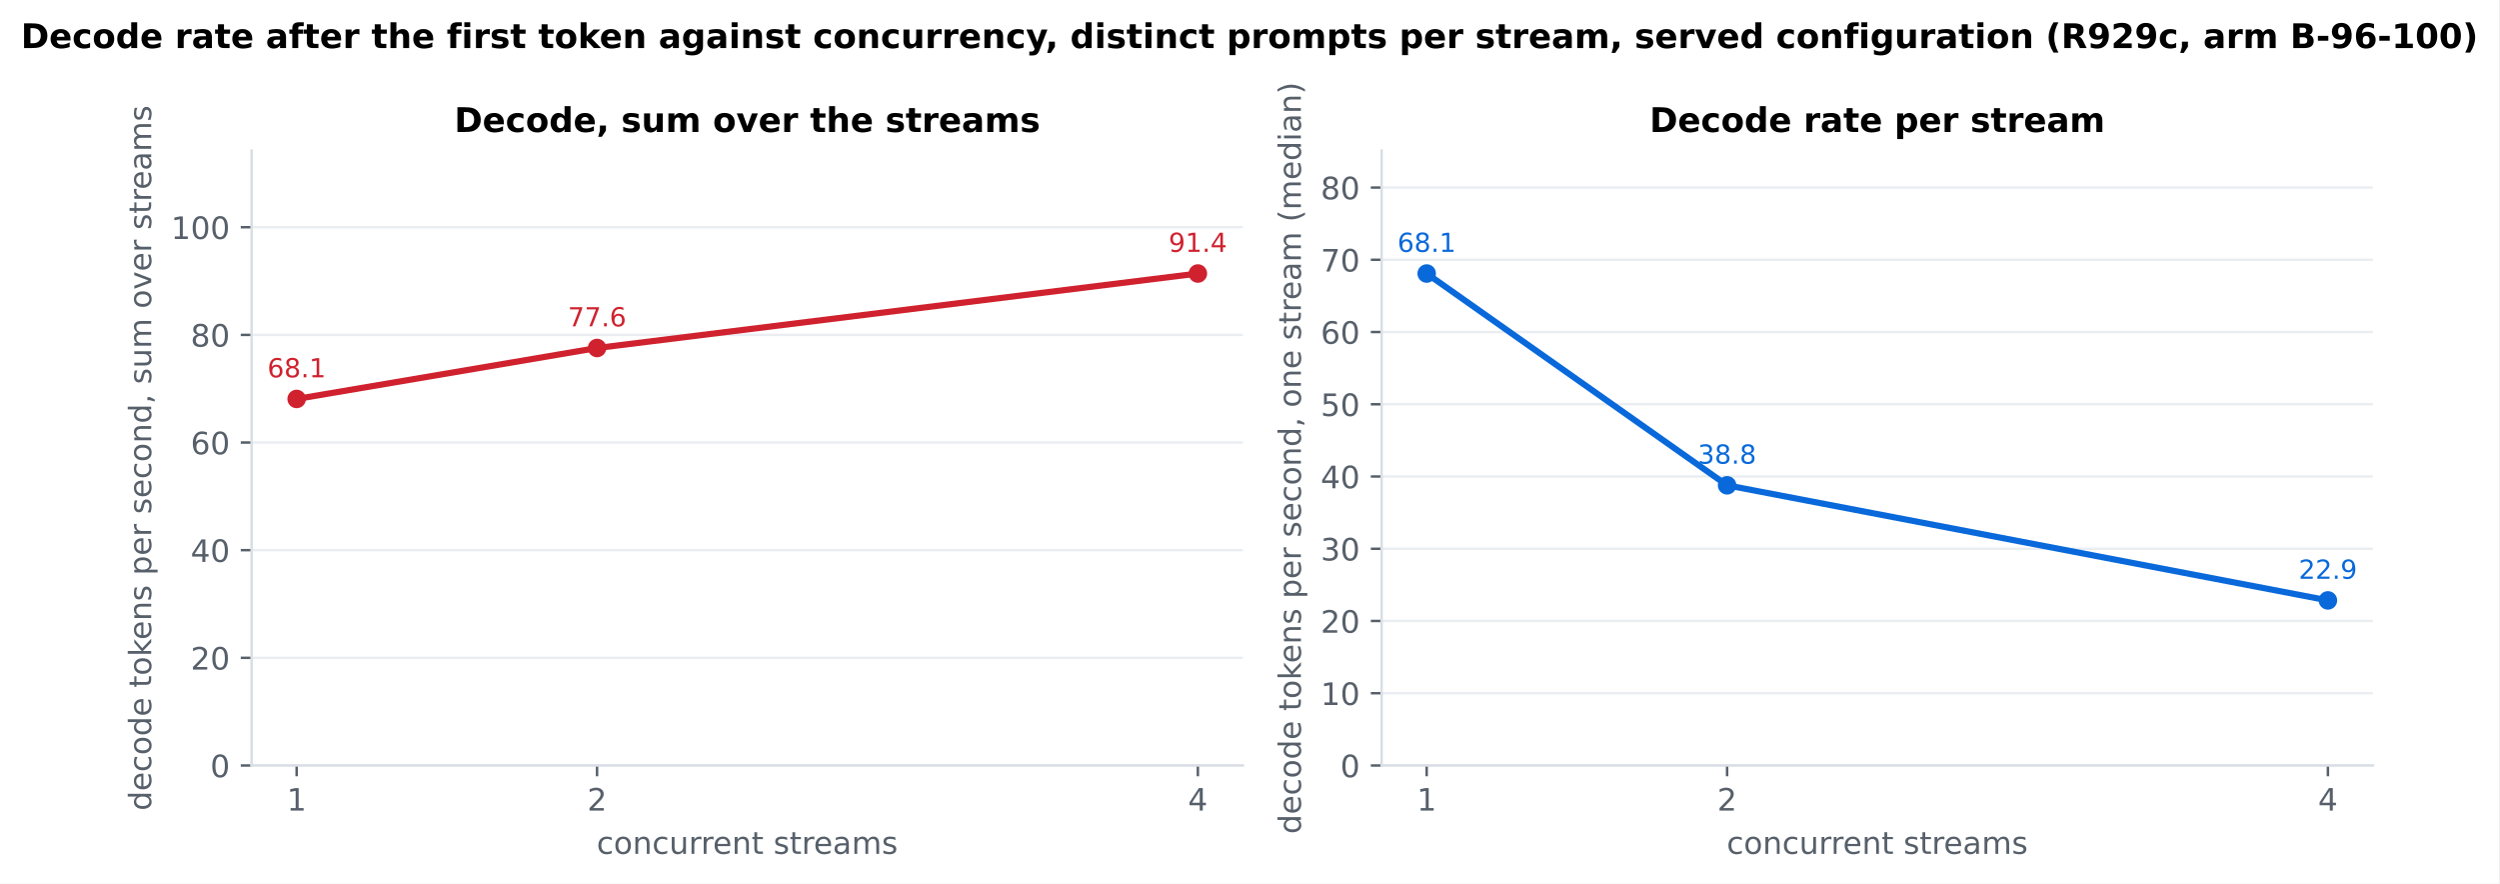
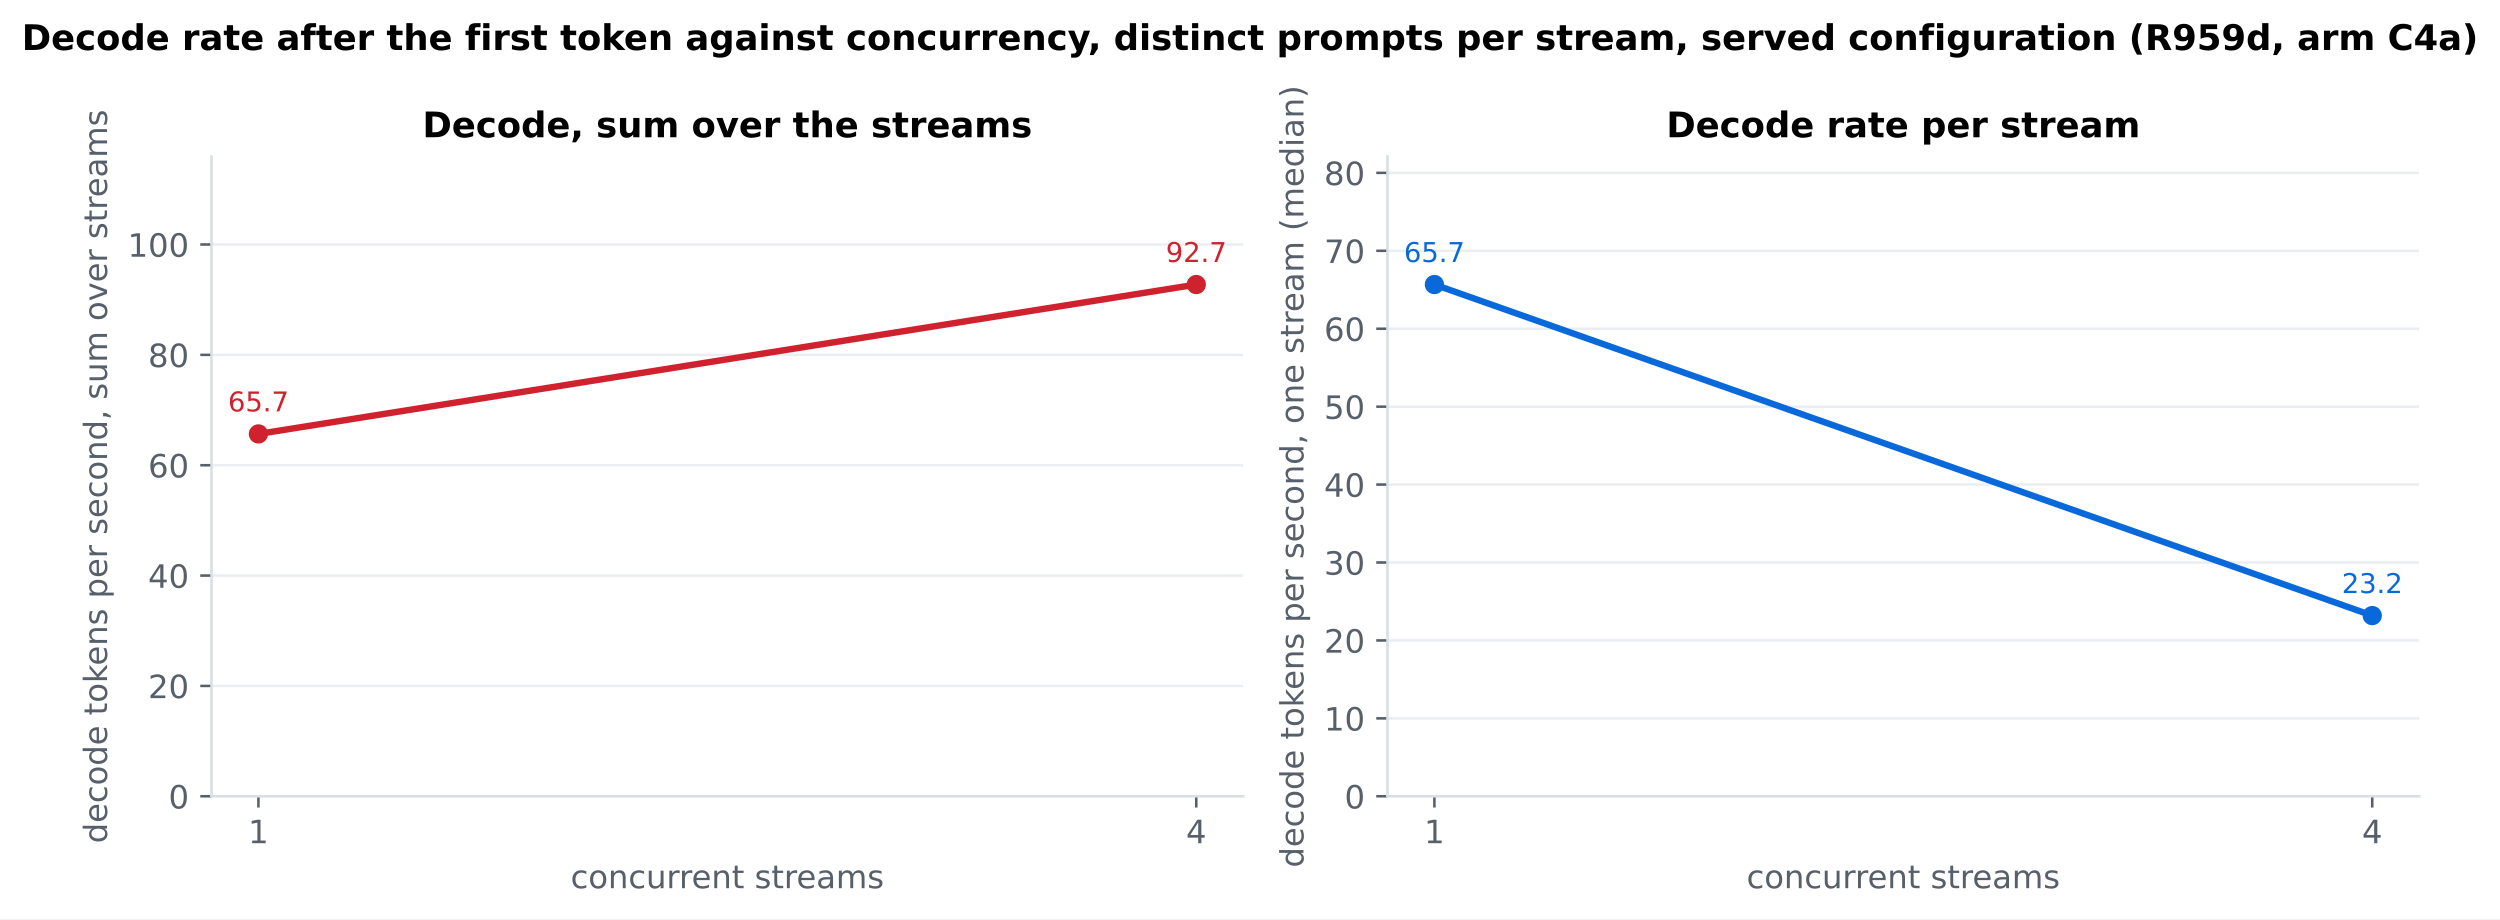
- <svg xmlns="http://www.w3.org/2000/svg" xmlns:xlink="http://www.w3.org/1999/xlink" width="808.777pt" height="285.84pt" viewBox="0 0 808.777 285.84" version="1.1">
+ <svg xmlns="http://www.w3.org/2000/svg" xmlns:xlink="http://www.w3.org/1999/xlink" width="777.497pt" height="285.84pt" viewBox="0 0 777.497 285.84" version="1.1">
  <defs>
    <style type="text/css">*{stroke-linejoin: round; stroke-linecap: butt}</style>
  </defs>
  <g id="figure_1">
    <g id="patch_1">
-       <path d="M 0 285.84  L 808.777 285.84  L 808.777 0  L 0 0  z " style="fill: #ffffff" />
+       <path d="M -0 285.84  L 777.497 285.84  L 777.497 0  L -0 0  z " style="fill: #ffffff" />
    </g>
    <g id="axes_1">
      <g id="patch_2">
-         <path d="M 81.425 247.64  L 402.261 247.64  L 402.261 48.701  L 81.425 48.701  z " style="fill: #ffffff" />
+         <path d="M 65.785 247.64  L 386.621 247.64  L 386.621 48.701  L 65.785 48.701  z " style="fill: #ffffff" />
      </g>
      <g id="matplotlib.axis_1">
        <g id="xtick_1">
          <g id="line2d_1">
            <defs>
-               <path id="m6ec3edfcda" d="M 0 0  L 0 3.5  " style="stroke: #57606a; stroke-width: 0.8" />
+               <path id="mcf0f1f6eaf" d="M 0 0  L 0 3.5  " style="stroke: #57606a; stroke-width: 0.8" />
            </defs>
            <g>
-               <use xlink:href="#m6ec3edfcda" x="96.008" y="247.64" style="fill: #57606a; stroke: #57606a; stroke-width: 0.8" />
+               <use xlink:href="#mcf0f1f6eaf" x="80.369" y="247.64" style="fill: #57606a; stroke: #57606a; stroke-width: 0.8" />
            </g>
          </g>
          <g id="text_1">
-             <text style="font-size: 10px; font-family: 'DejaVu Sans', 'Bitstream Vera Sans', 'Computer Modern Sans Serif', 'Lucida Grande', 'Verdana', 'Geneva', 'Lucid', 'Arial', 'Helvetica', 'Avant Garde', sans-serif; text-anchor: middle; fill: #57606a" x="96.008" y="262.238" transform="rotate(-0 96.00835 262.2377)">1</text>
+             <text style="font-size: 10px; font-family: 'DejaVu Sans', 'Bitstream Vera Sans', 'Computer Modern Sans Serif', 'Lucida Grande', 'Verdana', 'Geneva', 'Lucid', 'Arial', 'Helvetica', 'Avant Garde', sans-serif; text-anchor: middle; fill: #57606a" x="80.369" y="262.238" transform="rotate(-0 80.36858 262.2377)">1</text>
          </g>
        </g>
        <g id="xtick_2">
          <g id="line2d_2">
            <g>
-               <use xlink:href="#m6ec3edfcda" x="193.231" y="247.64" style="fill: #57606a; stroke: #57606a; stroke-width: 0.8" />
+               <use xlink:href="#mcf0f1f6eaf" x="372.038" y="247.64" style="fill: #57606a; stroke: #57606a; stroke-width: 0.8" />
            </g>
          </g>
          <g id="text_2">
-             <text style="font-size: 10px; font-family: 'DejaVu Sans', 'Bitstream Vera Sans', 'Computer Modern Sans Serif', 'Lucida Grande', 'Verdana', 'Geneva', 'Lucid', 'Arial', 'Helvetica', 'Avant Garde', sans-serif; text-anchor: middle; fill: #57606a" x="193.231" y="262.238" transform="rotate(-0 193.2315 262.2377)">2</text>
-           </g>
-         </g>
-         <g id="xtick_3">
-           <g id="line2d_3">
-             <g>
-               <use xlink:href="#m6ec3edfcda" x="387.678" y="247.64" style="fill: #57606a; stroke: #57606a; stroke-width: 0.8" />
-             </g>
-           </g>
-           <g id="text_3">
-             <text style="font-size: 10px; font-family: 'DejaVu Sans', 'Bitstream Vera Sans', 'Computer Modern Sans Serif', 'Lucida Grande', 'Verdana', 'Geneva', 'Lucid', 'Arial', 'Helvetica', 'Avant Garde', sans-serif; text-anchor: middle; fill: #57606a" x="387.678" y="262.238" transform="rotate(-0 387.6778 262.2377)">4</text>
-           </g>
-         </g>
-         <g id="text_4">
-           <text style="font-size: 10px; font-family: 'DejaVu Sans', 'Bitstream Vera Sans', 'Computer Modern Sans Serif', 'Lucida Grande', 'Verdana', 'Geneva', 'Lucid', 'Arial', 'Helvetica', 'Avant Garde', sans-serif; text-anchor: middle; fill: #57606a" x="241.843" y="276.238" transform="rotate(-0 241.8431 276.2377)">concurrent streams</text>
+             <text style="font-size: 10px; font-family: 'DejaVu Sans', 'Bitstream Vera Sans', 'Computer Modern Sans Serif', 'Lucida Grande', 'Verdana', 'Geneva', 'Lucid', 'Arial', 'Helvetica', 'Avant Garde', sans-serif; text-anchor: middle; fill: #57606a" x="372.038" y="262.238" transform="rotate(-0 372.038 262.2377)">4</text>
+           </g>
+         </g>
+         <g id="text_3">
+           <text style="font-size: 10px; font-family: 'DejaVu Sans', 'Bitstream Vera Sans', 'Computer Modern Sans Serif', 'Lucida Grande', 'Verdana', 'Geneva', 'Lucid', 'Arial', 'Helvetica', 'Avant Garde', sans-serif; text-anchor: middle; fill: #57606a" x="226.203" y="276.238" transform="rotate(-0 226.2033 276.2377)">concurrent streams</text>
        </g>
      </g>
      <g id="matplotlib.axis_2">
        <g id="ytick_1">
+           <g id="line2d_3">
+             <path d="M 65.785 247.64  L 386.621 247.64  " clip-path="url(#p8429acf541)" style="fill: none; stroke: #eaeef2; stroke-width: 0.8; stroke-linecap: square" />
+           </g>
          <g id="line2d_4">
-             <path d="M 81.425 247.64  L 402.261 247.64  " clip-path="url(#p974adec2d1)" style="fill: none; stroke: #eaeef2; stroke-width: 0.8; stroke-linecap: square" />
-           </g>
+             <defs>
+               <path id="m25e830b3f7" d="M 0 0  L -3.5 0  " style="stroke: #57606a; stroke-width: 0.8" />
+             </defs>
+             <g>
+               <use xlink:href="#m25e830b3f7" x="65.785" y="247.64" style="fill: #57606a; stroke: #57606a; stroke-width: 0.8" />
+             </g>
+           </g>
+           <g id="text_4">
+             <text style="font-size: 10px; font-family: 'DejaVu Sans', 'Bitstream Vera Sans', 'Computer Modern Sans Serif', 'Lucida Grande', 'Verdana', 'Geneva', 'Lucid', 'Arial', 'Helvetica', 'Avant Garde', sans-serif; text-anchor: end; fill: #57606a" x="58.785" y="251.439" transform="rotate(-0 58.78511 251.4388)">0</text>
+           </g>
+         </g>
+         <g id="ytick_2">
          <g id="line2d_5">
-             <defs>
-               <path id="mc8c6212818" d="M 0 0  L -3.5 0  " style="stroke: #57606a; stroke-width: 0.8" />
-             </defs>
-             <g>
-               <use xlink:href="#mc8c6212818" x="81.425" y="247.64" style="fill: #57606a; stroke: #57606a; stroke-width: 0.8" />
+             <path d="M 65.785 213.321  L 386.621 213.321  " clip-path="url(#p8429acf541)" style="fill: none; stroke: #eaeef2; stroke-width: 0.8; stroke-linecap: square" />
+           </g>
+           <g id="line2d_6">
+             <g>
+               <use xlink:href="#m25e830b3f7" x="65.785" y="213.321" style="fill: #57606a; stroke: #57606a; stroke-width: 0.8" />
            </g>
          </g>
          <g id="text_5">
-             <text style="font-size: 10px; font-family: 'DejaVu Sans', 'Bitstream Vera Sans', 'Computer Modern Sans Serif', 'Lucida Grande', 'Verdana', 'Geneva', 'Lucid', 'Arial', 'Helvetica', 'Avant Garde', sans-serif; text-anchor: end; fill: #57606a" x="74.425" y="251.439" transform="rotate(-0 74.42488 251.4388)">0</text>
-           </g>
-         </g>
-         <g id="ytick_2">
-           <g id="line2d_6">
-             <path d="M 81.425 212.815  L 402.261 212.815  " clip-path="url(#p974adec2d1)" style="fill: none; stroke: #eaeef2; stroke-width: 0.8; stroke-linecap: square" />
-           </g>
+             <text style="font-size: 10px; font-family: 'DejaVu Sans', 'Bitstream Vera Sans', 'Computer Modern Sans Serif', 'Lucida Grande', 'Verdana', 'Geneva', 'Lucid', 'Arial', 'Helvetica', 'Avant Garde', sans-serif; text-anchor: end; fill: #57606a" x="58.785" y="217.12" transform="rotate(-0 58.78511 217.1197)">20</text>
+           </g>
+         </g>
+         <g id="ytick_3">
          <g id="line2d_7">
-             <g>
-               <use xlink:href="#mc8c6212818" x="81.425" y="212.815" style="fill: #57606a; stroke: #57606a; stroke-width: 0.8" />
+             <path d="M 65.785 179.002  L 386.621 179.002  " clip-path="url(#p8429acf541)" style="fill: none; stroke: #eaeef2; stroke-width: 0.8; stroke-linecap: square" />
+           </g>
+           <g id="line2d_8">
+             <g>
+               <use xlink:href="#m25e830b3f7" x="65.785" y="179.002" style="fill: #57606a; stroke: #57606a; stroke-width: 0.8" />
            </g>
          </g>
          <g id="text_6">
-             <text style="font-size: 10px; font-family: 'DejaVu Sans', 'Bitstream Vera Sans', 'Computer Modern Sans Serif', 'Lucida Grande', 'Verdana', 'Geneva', 'Lucid', 'Arial', 'Helvetica', 'Avant Garde', sans-serif; text-anchor: end; fill: #57606a" x="74.425" y="216.614" transform="rotate(-0 74.42488 216.6139)">20</text>
-           </g>
-         </g>
-         <g id="ytick_3">
-           <g id="line2d_8">
-             <path d="M 81.425 177.99  L 402.261 177.99  " clip-path="url(#p974adec2d1)" style="fill: none; stroke: #eaeef2; stroke-width: 0.8; stroke-linecap: square" />
-           </g>
+             <text style="font-size: 10px; font-family: 'DejaVu Sans', 'Bitstream Vera Sans', 'Computer Modern Sans Serif', 'Lucida Grande', 'Verdana', 'Geneva', 'Lucid', 'Arial', 'Helvetica', 'Avant Garde', sans-serif; text-anchor: end; fill: #57606a" x="58.785" y="182.801" transform="rotate(-0 58.78511 182.8006)">40</text>
+           </g>
+         </g>
+         <g id="ytick_4">
          <g id="line2d_9">
-             <g>
-               <use xlink:href="#mc8c6212818" x="81.425" y="177.99" style="fill: #57606a; stroke: #57606a; stroke-width: 0.8" />
+             <path d="M 65.785 144.683  L 386.621 144.683  " clip-path="url(#p8429acf541)" style="fill: none; stroke: #eaeef2; stroke-width: 0.8; stroke-linecap: square" />
+           </g>
+           <g id="line2d_10">
+             <g>
+               <use xlink:href="#m25e830b3f7" x="65.785" y="144.683" style="fill: #57606a; stroke: #57606a; stroke-width: 0.8" />
            </g>
          </g>
          <g id="text_7">
-             <text style="font-size: 10px; font-family: 'DejaVu Sans', 'Bitstream Vera Sans', 'Computer Modern Sans Serif', 'Lucida Grande', 'Verdana', 'Geneva', 'Lucid', 'Arial', 'Helvetica', 'Avant Garde', sans-serif; text-anchor: end; fill: #57606a" x="74.425" y="181.789" transform="rotate(-0 74.42488 181.789)">40</text>
-           </g>
-         </g>
-         <g id="ytick_4">
-           <g id="line2d_10">
-             <path d="M 81.425 143.165  L 402.261 143.165  " clip-path="url(#p974adec2d1)" style="fill: none; stroke: #eaeef2; stroke-width: 0.8; stroke-linecap: square" />
-           </g>
+             <text style="font-size: 10px; font-family: 'DejaVu Sans', 'Bitstream Vera Sans', 'Computer Modern Sans Serif', 'Lucida Grande', 'Verdana', 'Geneva', 'Lucid', 'Arial', 'Helvetica', 'Avant Garde', sans-serif; text-anchor: end; fill: #57606a" x="58.785" y="148.481" transform="rotate(-0 58.78511 148.4815)">60</text>
+           </g>
+         </g>
+         <g id="ytick_5">
          <g id="line2d_11">
-             <g>
-               <use xlink:href="#mc8c6212818" x="81.425" y="143.165" style="fill: #57606a; stroke: #57606a; stroke-width: 0.8" />
+             <path d="M 65.785 110.364  L 386.621 110.364  " clip-path="url(#p8429acf541)" style="fill: none; stroke: #eaeef2; stroke-width: 0.8; stroke-linecap: square" />
+           </g>
+           <g id="line2d_12">
+             <g>
+               <use xlink:href="#m25e830b3f7" x="65.785" y="110.364" style="fill: #57606a; stroke: #57606a; stroke-width: 0.8" />
            </g>
          </g>
          <g id="text_8">
-             <text style="font-size: 10px; font-family: 'DejaVu Sans', 'Bitstream Vera Sans', 'Computer Modern Sans Serif', 'Lucida Grande', 'Verdana', 'Geneva', 'Lucid', 'Arial', 'Helvetica', 'Avant Garde', sans-serif; text-anchor: end; fill: #57606a" x="74.425" y="146.964" transform="rotate(-0 74.42488 146.964)">60</text>
-           </g>
-         </g>
-         <g id="ytick_5">
-           <g id="line2d_12">
-             <path d="M 81.425 108.34  L 402.261 108.34  " clip-path="url(#p974adec2d1)" style="fill: none; stroke: #eaeef2; stroke-width: 0.8; stroke-linecap: square" />
-           </g>
+             <text style="font-size: 10px; font-family: 'DejaVu Sans', 'Bitstream Vera Sans', 'Computer Modern Sans Serif', 'Lucida Grande', 'Verdana', 'Geneva', 'Lucid', 'Arial', 'Helvetica', 'Avant Garde', sans-serif; text-anchor: end; fill: #57606a" x="58.785" y="114.162" transform="rotate(-0 58.78511 114.1623)">80</text>
+           </g>
+         </g>
+         <g id="ytick_6">
          <g id="line2d_13">
-             <g>
-               <use xlink:href="#mc8c6212818" x="81.425" y="108.34" style="fill: #57606a; stroke: #57606a; stroke-width: 0.8" />
+             <path d="M 65.785 76.044  L 386.621 76.044  " clip-path="url(#p8429acf541)" style="fill: none; stroke: #eaeef2; stroke-width: 0.8; stroke-linecap: square" />
+           </g>
+           <g id="line2d_14">
+             <g>
+               <use xlink:href="#m25e830b3f7" x="65.785" y="76.044" style="fill: #57606a; stroke: #57606a; stroke-width: 0.8" />
            </g>
          </g>
          <g id="text_9">
-             <text style="font-size: 10px; font-family: 'DejaVu Sans', 'Bitstream Vera Sans', 'Computer Modern Sans Serif', 'Lucida Grande', 'Verdana', 'Geneva', 'Lucid', 'Arial', 'Helvetica', 'Avant Garde', sans-serif; text-anchor: end; fill: #57606a" x="74.425" y="112.139" transform="rotate(-0 74.42488 112.1391)">80</text>
-           </g>
-         </g>
-         <g id="ytick_6">
-           <g id="line2d_14">
-             <path d="M 81.425 73.515  L 402.261 73.515  " clip-path="url(#p974adec2d1)" style="fill: none; stroke: #eaeef2; stroke-width: 0.8; stroke-linecap: square" />
-           </g>
-           <g id="line2d_15">
-             <g>
-               <use xlink:href="#mc8c6212818" x="81.425" y="73.515" style="fill: #57606a; stroke: #57606a; stroke-width: 0.8" />
-             </g>
-           </g>
-           <g id="text_10">
-             <text style="font-size: 10px; font-family: 'DejaVu Sans', 'Bitstream Vera Sans', 'Computer Modern Sans Serif', 'Lucida Grande', 'Verdana', 'Geneva', 'Lucid', 'Arial', 'Helvetica', 'Avant Garde', sans-serif; text-anchor: end; fill: #57606a" x="74.425" y="77.314" transform="rotate(-0 74.42488 77.31414)">100</text>
-           </g>
-         </g>
-         <g id="text_11">
-           <text style="font-size: 10px; font-family: 'DejaVu Sans', 'Bitstream Vera Sans', 'Computer Modern Sans Serif', 'Lucida Grande', 'Verdana', 'Geneva', 'Lucid', 'Arial', 'Helvetica', 'Avant Garde', sans-serif; text-anchor: middle; fill: #57606a" x="48.935" y="148.17" transform="rotate(-90 48.93504 148.1704)">decode tokens per second, sum over streams</text>
-         </g>
-       </g>
-       <g id="line2d_16">
-         <path d="M 96.008 129.064  L 193.231 112.582  L 387.678 88.489  " clip-path="url(#p974adec2d1)" style="fill: none; stroke: #cf222e; stroke-width: 2; stroke-linecap: square" />
+             <text style="font-size: 10px; font-family: 'DejaVu Sans', 'Bitstream Vera Sans', 'Computer Modern Sans Serif', 'Lucida Grande', 'Verdana', 'Geneva', 'Lucid', 'Arial', 'Helvetica', 'Avant Garde', sans-serif; text-anchor: end; fill: #57606a" x="58.785" y="79.843" transform="rotate(-0 58.78511 79.8432)">100</text>
+           </g>
+         </g>
+         <g id="text_10">
+           <text style="font-size: 10px; font-family: 'DejaVu Sans', 'Bitstream Vera Sans', 'Computer Modern Sans Serif', 'Lucida Grande', 'Verdana', 'Geneva', 'Lucid', 'Arial', 'Helvetica', 'Avant Garde', sans-serif; text-anchor: middle; fill: #57606a" x="33.295" y="148.17" transform="rotate(-90 33.29527 148.1704)">decode tokens per second, sum over streams</text>
+         </g>
+       </g>
+       <g id="line2d_15">
+         <path d="M 80.369 134.95  L 372.038 88.489  " clip-path="url(#p8429acf541)" style="fill: none; stroke: #cf222e; stroke-width: 2; stroke-linecap: square" />
        <defs>
-           <path id="m066cd4cd52" d="M 0 2.5  C 0.663 2.5 1.299 2.237 1.768 1.768  C 2.237 1.299 2.5 0.663 2.5 0  C 2.5 -0.663 2.237 -1.299 1.768 -1.768  C 1.299 -2.237 0.663 -2.5 0 -2.5  C -0.663 -2.5 -1.299 -2.237 -1.768 -1.768  C -2.237 -1.299 -2.5 -0.663 -2.5 0  C -2.5 0.663 -2.237 1.299 -1.768 1.768  C -1.299 2.237 -0.663 2.5 0 2.5  z " style="stroke: #cf222e" />
+           <path id="mbe139e0e96" d="M 0 2.5  C 0.663 2.5 1.299 2.237 1.768 1.768  C 2.237 1.299 2.5 0.663 2.5 0  C 2.5 -0.663 2.237 -1.299 1.768 -1.768  C 1.299 -2.237 0.663 -2.5 0 -2.5  C -0.663 -2.5 -1.299 -2.237 -1.768 -1.768  C -2.237 -1.299 -2.5 -0.663 -2.5 0  C -2.5 0.663 -2.237 1.299 -1.768 1.768  C -1.299 2.237 -0.663 2.5 0 2.5  z " style="stroke: #cf222e" />
        </defs>
-         <g clip-path="url(#p974adec2d1)">
-           <use xlink:href="#m066cd4cd52" x="96.008" y="129.064" style="fill: #cf222e; stroke: #cf222e" />
-           <use xlink:href="#m066cd4cd52" x="193.231" y="112.582" style="fill: #cf222e; stroke: #cf222e" />
-           <use xlink:href="#m066cd4cd52" x="387.678" y="88.489" style="fill: #cf222e; stroke: #cf222e" />
+         <g clip-path="url(#p8429acf541)">
+           <use xlink:href="#mbe139e0e96" x="80.369" y="134.95" style="fill: #cf222e; stroke: #cf222e" />
+           <use xlink:href="#mbe139e0e96" x="372.038" y="88.489" style="fill: #cf222e; stroke: #cf222e" />
        </g>
      </g>
      <g id="patch_3">
-         <path d="M 81.425 247.64  L 81.425 48.701  " style="fill: none; stroke: #d8dee4; stroke-width: 0.8; stroke-linejoin: miter; stroke-linecap: square" />
+         <path d="M 65.785 247.64  L 65.785 48.701  " style="fill: none; stroke: #d8dee4; stroke-width: 0.8; stroke-linejoin: miter; stroke-linecap: square" />
      </g>
      <g id="patch_4">
-         <path d="M 81.425 247.64  L 402.261 247.64  " style="fill: none; stroke: #d8dee4; stroke-width: 0.8; stroke-linejoin: miter; stroke-linecap: square" />
+         <path d="M 65.785 247.64  L 386.621 247.64  " style="fill: none; stroke: #d8dee4; stroke-width: 0.8; stroke-linejoin: miter; stroke-linecap: square" />
+       </g>
+       <g id="text_11">
+         <text style="font-size: 8.5px; font-family: 'DejaVu Sans', 'Bitstream Vera Sans', 'Computer Modern Sans Serif', 'Lucida Grande', 'Verdana', 'Geneva', 'Lucid', 'Arial', 'Helvetica', 'Avant Garde', sans-serif; text-anchor: middle; fill: #cf222e" x="80.369" y="127.95" transform="rotate(-0 80.36858 127.9503)">65.7</text>
      </g>
      <g id="text_12">
-         <text style="font-size: 8.5px; font-family: 'DejaVu Sans', 'Bitstream Vera Sans', 'Computer Modern Sans Serif', 'Lucida Grande', 'Verdana', 'Geneva', 'Lucid', 'Arial', 'Helvetica', 'Avant Garde', sans-serif; text-anchor: middle; fill: #cf222e" x="96.008" y="122.064" transform="rotate(-0 96.00835 122.0641)">68.1</text>
+         <text style="font-size: 8.5px; font-family: 'DejaVu Sans', 'Bitstream Vera Sans', 'Computer Modern Sans Serif', 'Lucida Grande', 'Verdana', 'Geneva', 'Lucid', 'Arial', 'Helvetica', 'Avant Garde', sans-serif; text-anchor: middle; fill: #cf222e" x="372.038" y="81.489" transform="rotate(-0 372.038 81.48861)">92.7</text>
      </g>
      <g id="text_13">
-         <text style="font-size: 8.5px; font-family: 'DejaVu Sans', 'Bitstream Vera Sans', 'Computer Modern Sans Serif', 'Lucida Grande', 'Verdana', 'Geneva', 'Lucid', 'Arial', 'Helvetica', 'Avant Garde', sans-serif; text-anchor: middle; fill: #cf222e" x="193.231" y="105.582" transform="rotate(-0 193.2315 105.5823)">77.6</text>
-       </g>
-       <g id="text_14">
-         <text style="font-size: 8.5px; font-family: 'DejaVu Sans', 'Bitstream Vera Sans', 'Computer Modern Sans Serif', 'Lucida Grande', 'Verdana', 'Geneva', 'Lucid', 'Arial', 'Helvetica', 'Avant Garde', sans-serif; text-anchor: middle; fill: #cf222e" x="387.678" y="81.489" transform="rotate(-0 387.6778 81.48861)">91.4</text>
-       </g>
-       <g id="text_15">
-         <text style="font-weight: 700; font-size: 11px; font-family: 'DejaVu Sans', 'Bitstream Vera Sans', 'Computer Modern Sans Serif', 'Lucida Grande', 'Verdana', 'Geneva', 'Lucid', 'Arial', 'Helvetica', 'Avant Garde', sans-serif; text-anchor: middle" x="241.843" y="42.701" transform="rotate(-0 241.8431 42.70076)">Decode, sum over the streams</text>
+         <text style="font-weight: 700; font-size: 11px; font-family: 'DejaVu Sans', 'Bitstream Vera Sans', 'Computer Modern Sans Serif', 'Lucida Grande', 'Verdana', 'Geneva', 'Lucid', 'Arial', 'Helvetica', 'Avant Garde', sans-serif; text-anchor: middle" x="226.203" y="42.701" transform="rotate(-0 226.2033 42.70076)">Decode, sum over the streams</text>
      </g>
    </g>
    <g id="axes_2">
      <g id="patch_5">
-         <path d="M 447.152 247.64  L 767.989 247.64  L 767.989 48.701  L 447.152 48.701  z " style="fill: #ffffff" />
+         <path d="M 431.512 247.64  L 752.349 247.64  L 752.349 48.701  L 431.512 48.701  z " style="fill: #ffffff" />
      </g>
      <g id="matplotlib.axis_3">
+         <g id="xtick_3">
+           <g id="line2d_16">
+             <g>
+               <use xlink:href="#mcf0f1f6eaf" x="446.096" y="247.64" style="fill: #57606a; stroke: #57606a; stroke-width: 0.8" />
+             </g>
+           </g>
+           <g id="text_14">
+             <text style="font-size: 10px; font-family: 'DejaVu Sans', 'Bitstream Vera Sans', 'Computer Modern Sans Serif', 'Lucida Grande', 'Verdana', 'Geneva', 'Lucid', 'Arial', 'Helvetica', 'Avant Garde', sans-serif; text-anchor: middle; fill: #57606a" x="446.096" y="262.238" transform="rotate(-0 446.0959 262.2377)">1</text>
+           </g>
+         </g>
        <g id="xtick_4">
          <g id="line2d_17">
            <g>
-               <use xlink:href="#m6ec3edfcda" x="461.736" y="247.64" style="fill: #57606a; stroke: #57606a; stroke-width: 0.8" />
-             </g>
-           </g>
-           <g id="text_16">
-             <text style="font-size: 10px; font-family: 'DejaVu Sans', 'Bitstream Vera Sans', 'Computer Modern Sans Serif', 'Lucida Grande', 'Verdana', 'Geneva', 'Lucid', 'Arial', 'Helvetica', 'Avant Garde', sans-serif; text-anchor: middle; fill: #57606a" x="461.736" y="262.238" transform="rotate(-0 461.7356 262.2377)">1</text>
-           </g>
-         </g>
-         <g id="xtick_5">
-           <g id="line2d_18">
-             <g>
-               <use xlink:href="#m6ec3edfcda" x="558.959" y="247.64" style="fill: #57606a; stroke: #57606a; stroke-width: 0.8" />
-             </g>
-           </g>
-           <g id="text_17">
-             <text style="font-size: 10px; font-family: 'DejaVu Sans', 'Bitstream Vera Sans', 'Computer Modern Sans Serif', 'Lucida Grande', 'Verdana', 'Geneva', 'Lucid', 'Arial', 'Helvetica', 'Avant Garde', sans-serif; text-anchor: middle; fill: #57606a" x="558.959" y="262.238" transform="rotate(-0 558.9588 262.2377)">2</text>
-           </g>
-         </g>
-         <g id="xtick_6">
-           <g id="line2d_19">
-             <g>
-               <use xlink:href="#m6ec3edfcda" x="753.405" y="247.64" style="fill: #57606a; stroke: #57606a; stroke-width: 0.8" />
-             </g>
-           </g>
-           <g id="text_18">
-             <text style="font-size: 10px; font-family: 'DejaVu Sans', 'Bitstream Vera Sans', 'Computer Modern Sans Serif', 'Lucida Grande', 'Verdana', 'Geneva', 'Lucid', 'Arial', 'Helvetica', 'Avant Garde', sans-serif; text-anchor: middle; fill: #57606a" x="753.405" y="262.238" transform="rotate(-0 753.405 262.2377)">4</text>
-           </g>
-         </g>
-         <g id="text_19">
-           <text style="font-size: 10px; font-family: 'DejaVu Sans', 'Bitstream Vera Sans', 'Computer Modern Sans Serif', 'Lucida Grande', 'Verdana', 'Geneva', 'Lucid', 'Arial', 'Helvetica', 'Avant Garde', sans-serif; text-anchor: middle; fill: #57606a" x="607.57" y="276.238" transform="rotate(-0 607.5703 276.2377)">concurrent streams</text>
+               <use xlink:href="#mcf0f1f6eaf" x="737.765" y="247.64" style="fill: #57606a; stroke: #57606a; stroke-width: 0.8" />
+             </g>
+           </g>
+           <g id="text_15">
+             <text style="font-size: 10px; font-family: 'DejaVu Sans', 'Bitstream Vera Sans', 'Computer Modern Sans Serif', 'Lucida Grande', 'Verdana', 'Geneva', 'Lucid', 'Arial', 'Helvetica', 'Avant Garde', sans-serif; text-anchor: middle; fill: #57606a" x="737.765" y="262.238" transform="rotate(-0 737.7653 262.2377)">4</text>
+           </g>
+         </g>
+         <g id="text_16">
+           <text style="font-size: 10px; font-family: 'DejaVu Sans', 'Bitstream Vera Sans', 'Computer Modern Sans Serif', 'Lucida Grande', 'Verdana', 'Geneva', 'Lucid', 'Arial', 'Helvetica', 'Avant Garde', sans-serif; text-anchor: middle; fill: #57606a" x="591.931" y="276.238" transform="rotate(-0 591.9306 276.2377)">concurrent streams</text>
        </g>
      </g>
      <g id="matplotlib.axis_4">
        <g id="ytick_7">
+           <g id="line2d_18">
+             <path d="M 431.512 247.64  L 752.349 247.64  " clip-path="url(#p6f14fba136)" style="fill: none; stroke: #eaeef2; stroke-width: 0.8; stroke-linecap: square" />
+           </g>
+           <g id="line2d_19">
+             <g>
+               <use xlink:href="#m25e830b3f7" x="431.512" y="247.64" style="fill: #57606a; stroke: #57606a; stroke-width: 0.8" />
+             </g>
+           </g>
+           <g id="text_17">
+             <text style="font-size: 10px; font-family: 'DejaVu Sans', 'Bitstream Vera Sans', 'Computer Modern Sans Serif', 'Lucida Grande', 'Verdana', 'Geneva', 'Lucid', 'Arial', 'Helvetica', 'Avant Garde', sans-serif; text-anchor: end; fill: #57606a" x="424.512" y="251.439" transform="rotate(-0 424.5124 251.4388)">0</text>
+           </g>
+         </g>
+         <g id="ytick_8">
          <g id="line2d_20">
-             <path d="M 447.152 247.64  L 767.989 247.64  " clip-path="url(#pf72d140735)" style="fill: none; stroke: #eaeef2; stroke-width: 0.8; stroke-linecap: square" />
+             <path d="M 431.512 223.406  L 752.349 223.406  " clip-path="url(#p6f14fba136)" style="fill: none; stroke: #eaeef2; stroke-width: 0.8; stroke-linecap: square" />
          </g>
          <g id="line2d_21">
            <g>
-               <use xlink:href="#mc8c6212818" x="447.152" y="247.64" style="fill: #57606a; stroke: #57606a; stroke-width: 0.8" />
+               <use xlink:href="#m25e830b3f7" x="431.512" y="223.406" style="fill: #57606a; stroke: #57606a; stroke-width: 0.8" />
+             </g>
+           </g>
+           <g id="text_18">
+             <text style="font-size: 10px; font-family: 'DejaVu Sans', 'Bitstream Vera Sans', 'Computer Modern Sans Serif', 'Lucida Grande', 'Verdana', 'Geneva', 'Lucid', 'Arial', 'Helvetica', 'Avant Garde', sans-serif; text-anchor: end; fill: #57606a" x="424.512" y="227.204" transform="rotate(-0 424.5124 227.2044)">10</text>
+           </g>
+         </g>
+         <g id="ytick_9">
+           <g id="line2d_22">
+             <path d="M 431.512 199.171  L 752.349 199.171  " clip-path="url(#p6f14fba136)" style="fill: none; stroke: #eaeef2; stroke-width: 0.8; stroke-linecap: square" />
+           </g>
+           <g id="line2d_23">
+             <g>
+               <use xlink:href="#m25e830b3f7" x="431.512" y="199.171" style="fill: #57606a; stroke: #57606a; stroke-width: 0.8" />
+             </g>
+           </g>
+           <g id="text_19">
+             <text style="font-size: 10px; font-family: 'DejaVu Sans', 'Bitstream Vera Sans', 'Computer Modern Sans Serif', 'Lucida Grande', 'Verdana', 'Geneva', 'Lucid', 'Arial', 'Helvetica', 'Avant Garde', sans-serif; text-anchor: end; fill: #57606a" x="424.512" y="202.97" transform="rotate(-0 424.5124 202.97)">20</text>
+           </g>
+         </g>
+         <g id="ytick_10">
+           <g id="line2d_24">
+             <path d="M 431.512 174.937  L 752.349 174.937  " clip-path="url(#p6f14fba136)" style="fill: none; stroke: #eaeef2; stroke-width: 0.8; stroke-linecap: square" />
+           </g>
+           <g id="line2d_25">
+             <g>
+               <use xlink:href="#m25e830b3f7" x="431.512" y="174.937" style="fill: #57606a; stroke: #57606a; stroke-width: 0.8" />
            </g>
          </g>
          <g id="text_20">
-             <text style="font-size: 10px; font-family: 'DejaVu Sans', 'Bitstream Vera Sans', 'Computer Modern Sans Serif', 'Lucida Grande', 'Verdana', 'Geneva', 'Lucid', 'Arial', 'Helvetica', 'Avant Garde', sans-serif; text-anchor: end; fill: #57606a" x="440.152" y="251.439" transform="rotate(-0 440.1522 251.4388)">0</text>
-           </g>
-         </g>
-         <g id="ytick_8">
-           <g id="line2d_22">
-             <path d="M 447.152 224.269  L 767.989 224.269  " clip-path="url(#pf72d140735)" style="fill: none; stroke: #eaeef2; stroke-width: 0.8; stroke-linecap: square" />
-           </g>
-           <g id="line2d_23">
-             <g>
-               <use xlink:href="#mc8c6212818" x="447.152" y="224.269" style="fill: #57606a; stroke: #57606a; stroke-width: 0.8" />
+             <text style="font-size: 10px; font-family: 'DejaVu Sans', 'Bitstream Vera Sans', 'Computer Modern Sans Serif', 'Lucida Grande', 'Verdana', 'Geneva', 'Lucid', 'Arial', 'Helvetica', 'Avant Garde', sans-serif; text-anchor: end; fill: #57606a" x="424.512" y="178.736" transform="rotate(-0 424.5124 178.7356)">30</text>
+           </g>
+         </g>
+         <g id="ytick_11">
+           <g id="line2d_26">
+             <path d="M 431.512 150.702  L 752.349 150.702  " clip-path="url(#p6f14fba136)" style="fill: none; stroke: #eaeef2; stroke-width: 0.8; stroke-linecap: square" />
+           </g>
+           <g id="line2d_27">
+             <g>
+               <use xlink:href="#m25e830b3f7" x="431.512" y="150.702" style="fill: #57606a; stroke: #57606a; stroke-width: 0.8" />
            </g>
          </g>
          <g id="text_21">
-             <text style="font-size: 10px; font-family: 'DejaVu Sans', 'Bitstream Vera Sans', 'Computer Modern Sans Serif', 'Lucida Grande', 'Verdana', 'Geneva', 'Lucid', 'Arial', 'Helvetica', 'Avant Garde', sans-serif; text-anchor: end; fill: #57606a" x="440.152" y="228.068" transform="rotate(-0 440.1522 228.068)">10</text>
-           </g>
-         </g>
-         <g id="ytick_9">
-           <g id="line2d_24">
-             <path d="M 447.152 200.898  L 767.989 200.898  " clip-path="url(#pf72d140735)" style="fill: none; stroke: #eaeef2; stroke-width: 0.8; stroke-linecap: square" />
-           </g>
-           <g id="line2d_25">
-             <g>
-               <use xlink:href="#mc8c6212818" x="447.152" y="200.898" style="fill: #57606a; stroke: #57606a; stroke-width: 0.8" />
+             <text style="font-size: 10px; font-family: 'DejaVu Sans', 'Bitstream Vera Sans', 'Computer Modern Sans Serif', 'Lucida Grande', 'Verdana', 'Geneva', 'Lucid', 'Arial', 'Helvetica', 'Avant Garde', sans-serif; text-anchor: end; fill: #57606a" x="424.512" y="154.501" transform="rotate(-0 424.5124 154.5012)">40</text>
+           </g>
+         </g>
+         <g id="ytick_12">
+           <g id="line2d_28">
+             <path d="M 431.512 126.468  L 752.349 126.468  " clip-path="url(#p6f14fba136)" style="fill: none; stroke: #eaeef2; stroke-width: 0.8; stroke-linecap: square" />
+           </g>
+           <g id="line2d_29">
+             <g>
+               <use xlink:href="#m25e830b3f7" x="431.512" y="126.468" style="fill: #57606a; stroke: #57606a; stroke-width: 0.8" />
            </g>
          </g>
          <g id="text_22">
-             <text style="font-size: 10px; font-family: 'DejaVu Sans', 'Bitstream Vera Sans', 'Computer Modern Sans Serif', 'Lucida Grande', 'Verdana', 'Geneva', 'Lucid', 'Arial', 'Helvetica', 'Avant Garde', sans-serif; text-anchor: end; fill: #57606a" x="440.152" y="204.697" transform="rotate(-0 440.1522 204.6971)">20</text>
-           </g>
-         </g>
-         <g id="ytick_10">
-           <g id="line2d_26">
-             <path d="M 447.152 177.527  L 767.989 177.527  " clip-path="url(#pf72d140735)" style="fill: none; stroke: #eaeef2; stroke-width: 0.8; stroke-linecap: square" />
-           </g>
-           <g id="line2d_27">
-             <g>
-               <use xlink:href="#mc8c6212818" x="447.152" y="177.527" style="fill: #57606a; stroke: #57606a; stroke-width: 0.8" />
+             <text style="font-size: 10px; font-family: 'DejaVu Sans', 'Bitstream Vera Sans', 'Computer Modern Sans Serif', 'Lucida Grande', 'Verdana', 'Geneva', 'Lucid', 'Arial', 'Helvetica', 'Avant Garde', sans-serif; text-anchor: end; fill: #57606a" x="424.512" y="130.267" transform="rotate(-0 424.5124 130.2668)">50</text>
+           </g>
+         </g>
+         <g id="ytick_13">
+           <g id="line2d_30">
+             <path d="M 431.512 102.234  L 752.349 102.234  " clip-path="url(#p6f14fba136)" style="fill: none; stroke: #eaeef2; stroke-width: 0.8; stroke-linecap: square" />
+           </g>
+           <g id="line2d_31">
+             <g>
+               <use xlink:href="#m25e830b3f7" x="431.512" y="102.234" style="fill: #57606a; stroke: #57606a; stroke-width: 0.8" />
            </g>
          </g>
          <g id="text_23">
-             <text style="font-size: 10px; font-family: 'DejaVu Sans', 'Bitstream Vera Sans', 'Computer Modern Sans Serif', 'Lucida Grande', 'Verdana', 'Geneva', 'Lucid', 'Arial', 'Helvetica', 'Avant Garde', sans-serif; text-anchor: end; fill: #57606a" x="440.152" y="181.326" transform="rotate(-0 440.1522 181.3263)">30</text>
-           </g>
-         </g>
-         <g id="ytick_11">
-           <g id="line2d_28">
-             <path d="M 447.152 154.157  L 767.989 154.157  " clip-path="url(#pf72d140735)" style="fill: none; stroke: #eaeef2; stroke-width: 0.8; stroke-linecap: square" />
-           </g>
-           <g id="line2d_29">
-             <g>
-               <use xlink:href="#mc8c6212818" x="447.152" y="154.157" style="fill: #57606a; stroke: #57606a; stroke-width: 0.8" />
+             <text style="font-size: 10px; font-family: 'DejaVu Sans', 'Bitstream Vera Sans', 'Computer Modern Sans Serif', 'Lucida Grande', 'Verdana', 'Geneva', 'Lucid', 'Arial', 'Helvetica', 'Avant Garde', sans-serif; text-anchor: end; fill: #57606a" x="424.512" y="106.032" transform="rotate(-0 424.5124 106.0324)">60</text>
+           </g>
+         </g>
+         <g id="ytick_14">
+           <g id="line2d_32">
+             <path d="M 431.512 77.999  L 752.349 77.999  " clip-path="url(#p6f14fba136)" style="fill: none; stroke: #eaeef2; stroke-width: 0.8; stroke-linecap: square" />
+           </g>
+           <g id="line2d_33">
+             <g>
+               <use xlink:href="#m25e830b3f7" x="431.512" y="77.999" style="fill: #57606a; stroke: #57606a; stroke-width: 0.8" />
            </g>
          </g>
          <g id="text_24">
-             <text style="font-size: 10px; font-family: 'DejaVu Sans', 'Bitstream Vera Sans', 'Computer Modern Sans Serif', 'Lucida Grande', 'Verdana', 'Geneva', 'Lucid', 'Arial', 'Helvetica', 'Avant Garde', sans-serif; text-anchor: end; fill: #57606a" x="440.152" y="157.955" transform="rotate(-0 440.1522 157.9555)">40</text>
-           </g>
-         </g>
-         <g id="ytick_12">
-           <g id="line2d_30">
-             <path d="M 447.152 130.786  L 767.989 130.786  " clip-path="url(#pf72d140735)" style="fill: none; stroke: #eaeef2; stroke-width: 0.8; stroke-linecap: square" />
-           </g>
-           <g id="line2d_31">
-             <g>
-               <use xlink:href="#mc8c6212818" x="447.152" y="130.786" style="fill: #57606a; stroke: #57606a; stroke-width: 0.8" />
+             <text style="font-size: 10px; font-family: 'DejaVu Sans', 'Bitstream Vera Sans', 'Computer Modern Sans Serif', 'Lucida Grande', 'Verdana', 'Geneva', 'Lucid', 'Arial', 'Helvetica', 'Avant Garde', sans-serif; text-anchor: end; fill: #57606a" x="424.512" y="81.798" transform="rotate(-0 424.5124 81.79795)">70</text>
+           </g>
+         </g>
+         <g id="ytick_15">
+           <g id="line2d_34">
+             <path d="M 431.512 53.765  L 752.349 53.765  " clip-path="url(#p6f14fba136)" style="fill: none; stroke: #eaeef2; stroke-width: 0.8; stroke-linecap: square" />
+           </g>
+           <g id="line2d_35">
+             <g>
+               <use xlink:href="#m25e830b3f7" x="431.512" y="53.765" style="fill: #57606a; stroke: #57606a; stroke-width: 0.8" />
            </g>
          </g>
          <g id="text_25">
-             <text style="font-size: 10px; font-family: 'DejaVu Sans', 'Bitstream Vera Sans', 'Computer Modern Sans Serif', 'Lucida Grande', 'Verdana', 'Geneva', 'Lucid', 'Arial', 'Helvetica', 'Avant Garde', sans-serif; text-anchor: end; fill: #57606a" x="440.152" y="134.585" transform="rotate(-0 440.1522 134.5846)">50</text>
-           </g>
-         </g>
-         <g id="ytick_13">
-           <g id="line2d_32">
-             <path d="M 447.152 107.415  L 767.989 107.415  " clip-path="url(#pf72d140735)" style="fill: none; stroke: #eaeef2; stroke-width: 0.8; stroke-linecap: square" />
-           </g>
-           <g id="line2d_33">
-             <g>
-               <use xlink:href="#mc8c6212818" x="447.152" y="107.415" style="fill: #57606a; stroke: #57606a; stroke-width: 0.8" />
-             </g>
-           </g>
-           <g id="text_26">
-             <text style="font-size: 10px; font-family: 'DejaVu Sans', 'Bitstream Vera Sans', 'Computer Modern Sans Serif', 'Lucida Grande', 'Verdana', 'Geneva', 'Lucid', 'Arial', 'Helvetica', 'Avant Garde', sans-serif; text-anchor: end; fill: #57606a" x="440.152" y="111.214" transform="rotate(-0 440.1522 111.2138)">60</text>
-           </g>
-         </g>
-         <g id="ytick_14">
-           <g id="line2d_34">
-             <path d="M 447.152 84.044  L 767.989 84.044  " clip-path="url(#pf72d140735)" style="fill: none; stroke: #eaeef2; stroke-width: 0.8; stroke-linecap: square" />
-           </g>
-           <g id="line2d_35">
-             <g>
-               <use xlink:href="#mc8c6212818" x="447.152" y="84.044" style="fill: #57606a; stroke: #57606a; stroke-width: 0.8" />
-             </g>
-           </g>
-           <g id="text_27">
-             <text style="font-size: 10px; font-family: 'DejaVu Sans', 'Bitstream Vera Sans', 'Computer Modern Sans Serif', 'Lucida Grande', 'Verdana', 'Geneva', 'Lucid', 'Arial', 'Helvetica', 'Avant Garde', sans-serif; text-anchor: end; fill: #57606a" x="440.152" y="87.843" transform="rotate(-0 440.1522 87.84292)">70</text>
-           </g>
-         </g>
-         <g id="ytick_15">
-           <g id="line2d_36">
-             <path d="M 447.152 60.673  L 767.989 60.673  " clip-path="url(#pf72d140735)" style="fill: none; stroke: #eaeef2; stroke-width: 0.8; stroke-linecap: square" />
-           </g>
-           <g id="line2d_37">
-             <g>
-               <use xlink:href="#mc8c6212818" x="447.152" y="60.673" style="fill: #57606a; stroke: #57606a; stroke-width: 0.8" />
-             </g>
-           </g>
-           <g id="text_28">
-             <text style="font-size: 10px; font-family: 'DejaVu Sans', 'Bitstream Vera Sans', 'Computer Modern Sans Serif', 'Lucida Grande', 'Verdana', 'Geneva', 'Lucid', 'Arial', 'Helvetica', 'Avant Garde', sans-serif; text-anchor: end; fill: #57606a" x="440.152" y="64.472" transform="rotate(-0 440.1522 64.47208)">80</text>
-           </g>
-         </g>
-         <g id="text_29">
-           <text style="font-size: 10px; font-family: 'DejaVu Sans', 'Bitstream Vera Sans', 'Computer Modern Sans Serif', 'Lucida Grande', 'Verdana', 'Geneva', 'Lucid', 'Arial', 'Helvetica', 'Avant Garde', sans-serif; text-anchor: middle; fill: #57606a" x="421.025" y="148.17" transform="rotate(-90 421.0248 148.1704)">decode tokens per second, one stream (median)</text>
-         </g>
-       </g>
-       <g id="line2d_38">
-         <path d="M 461.736 88.489  L 558.959 157.003  L 753.405 194.237  " clip-path="url(#pf72d140735)" style="fill: none; stroke: #0969da; stroke-width: 2; stroke-linecap: square" />
+             <text style="font-size: 10px; font-family: 'DejaVu Sans', 'Bitstream Vera Sans', 'Computer Modern Sans Serif', 'Lucida Grande', 'Verdana', 'Geneva', 'Lucid', 'Arial', 'Helvetica', 'Avant Garde', sans-serif; text-anchor: end; fill: #57606a" x="424.512" y="57.564" transform="rotate(-0 424.5124 57.56354)">80</text>
+           </g>
+         </g>
+         <g id="text_26">
+           <text style="font-size: 10px; font-family: 'DejaVu Sans', 'Bitstream Vera Sans', 'Computer Modern Sans Serif', 'Lucida Grande', 'Verdana', 'Geneva', 'Lucid', 'Arial', 'Helvetica', 'Avant Garde', sans-serif; text-anchor: middle; fill: #57606a" x="405.385" y="148.17" transform="rotate(-90 405.385 148.1704)">decode tokens per second, one stream (median)</text>
+         </g>
+       </g>
+       <g id="line2d_36">
+         <path d="M 446.096 88.489  L 737.765 191.448  " clip-path="url(#p6f14fba136)" style="fill: none; stroke: #0969da; stroke-width: 2; stroke-linecap: square" />
        <defs>
-           <path id="m24054d8914" d="M 0 2.5  C 0.663 2.5 1.299 2.237 1.768 1.768  C 2.237 1.299 2.5 0.663 2.5 0  C 2.5 -0.663 2.237 -1.299 1.768 -1.768  C 1.299 -2.237 0.663 -2.5 0 -2.5  C -0.663 -2.5 -1.299 -2.237 -1.768 -1.768  C -2.237 -1.299 -2.5 -0.663 -2.5 0  C -2.5 0.663 -2.237 1.299 -1.768 1.768  C -1.299 2.237 -0.663 2.5 0 2.5  z " style="stroke: #0969da" />
+           <path id="m463fcdf22e" d="M 0 2.5  C 0.663 2.5 1.299 2.237 1.768 1.768  C 2.237 1.299 2.5 0.663 2.5 0  C 2.5 -0.663 2.237 -1.299 1.768 -1.768  C 1.299 -2.237 0.663 -2.5 0 -2.5  C -0.663 -2.5 -1.299 -2.237 -1.768 -1.768  C -2.237 -1.299 -2.5 -0.663 -2.5 0  C -2.5 0.663 -2.237 1.299 -1.768 1.768  C -1.299 2.237 -0.663 2.5 0 2.5  z " style="stroke: #0969da" />
        </defs>
-         <g clip-path="url(#pf72d140735)">
-           <use xlink:href="#m24054d8914" x="461.736" y="88.489" style="fill: #0969da; stroke: #0969da" />
-           <use xlink:href="#m24054d8914" x="558.959" y="157.003" style="fill: #0969da; stroke: #0969da" />
-           <use xlink:href="#m24054d8914" x="753.405" y="194.237" style="fill: #0969da; stroke: #0969da" />
+         <g clip-path="url(#p6f14fba136)">
+           <use xlink:href="#m463fcdf22e" x="446.096" y="88.489" style="fill: #0969da; stroke: #0969da" />
+           <use xlink:href="#m463fcdf22e" x="737.765" y="191.448" style="fill: #0969da; stroke: #0969da" />
        </g>
      </g>
      <g id="patch_6">
-         <path d="M 447.152 247.64  L 447.152 48.701  " style="fill: none; stroke: #d8dee4; stroke-width: 0.8; stroke-linejoin: miter; stroke-linecap: square" />
+         <path d="M 431.512 247.64  L 431.512 48.701  " style="fill: none; stroke: #d8dee4; stroke-width: 0.8; stroke-linejoin: miter; stroke-linecap: square" />
      </g>
      <g id="patch_7">
-         <path d="M 447.152 247.64  L 767.989 247.64  " style="fill: none; stroke: #d8dee4; stroke-width: 0.8; stroke-linejoin: miter; stroke-linecap: square" />
-       </g>
-       <g id="text_30">
-         <text style="font-size: 8.5px; font-family: 'DejaVu Sans', 'Bitstream Vera Sans', 'Computer Modern Sans Serif', 'Lucida Grande', 'Verdana', 'Geneva', 'Lucid', 'Arial', 'Helvetica', 'Avant Garde', sans-serif; text-anchor: middle; fill: #0969da" x="461.736" y="81.489" transform="rotate(-0 461.7356 81.48861)">68.1</text>
-       </g>
-       <g id="text_31">
-         <text style="font-size: 8.5px; font-family: 'DejaVu Sans', 'Bitstream Vera Sans', 'Computer Modern Sans Serif', 'Lucida Grande', 'Verdana', 'Geneva', 'Lucid', 'Arial', 'Helvetica', 'Avant Garde', sans-serif; text-anchor: middle; fill: #0969da" x="558.959" y="150.003" transform="rotate(-0 558.9588 150.0035)">38.8</text>
-       </g>
-       <g id="text_32">
-         <text style="font-size: 8.5px; font-family: 'DejaVu Sans', 'Bitstream Vera Sans', 'Computer Modern Sans Serif', 'Lucida Grande', 'Verdana', 'Geneva', 'Lucid', 'Arial', 'Helvetica', 'Avant Garde', sans-serif; text-anchor: middle; fill: #0969da" x="753.405" y="187.237" transform="rotate(-0 753.405 187.2371)">22.9</text>
-       </g>
-       <g id="text_33">
-         <text style="font-weight: 700; font-size: 11px; font-family: 'DejaVu Sans', 'Bitstream Vera Sans', 'Computer Modern Sans Serif', 'Lucida Grande', 'Verdana', 'Geneva', 'Lucid', 'Arial', 'Helvetica', 'Avant Garde', sans-serif; text-anchor: middle" x="607.57" y="42.701" transform="rotate(-0 607.5703 42.70076)">Decode rate per stream</text>
+         <path d="M 431.512 247.64  L 752.349 247.64  " style="fill: none; stroke: #d8dee4; stroke-width: 0.8; stroke-linejoin: miter; stroke-linecap: square" />
+       </g>
+       <g id="text_27">
+         <text style="font-size: 8.5px; font-family: 'DejaVu Sans', 'Bitstream Vera Sans', 'Computer Modern Sans Serif', 'Lucida Grande', 'Verdana', 'Geneva', 'Lucid', 'Arial', 'Helvetica', 'Avant Garde', sans-serif; text-anchor: middle; fill: #0969da" x="446.096" y="81.489" transform="rotate(-0 446.0959 81.48861)">65.7</text>
+       </g>
+       <g id="text_28">
+         <text style="font-size: 8.5px; font-family: 'DejaVu Sans', 'Bitstream Vera Sans', 'Computer Modern Sans Serif', 'Lucida Grande', 'Verdana', 'Geneva', 'Lucid', 'Arial', 'Helvetica', 'Avant Garde', sans-serif; text-anchor: middle; fill: #0969da" x="737.765" y="184.448" transform="rotate(-0 737.7653 184.4477)">23.2</text>
+       </g>
+       <g id="text_29">
+         <text style="font-weight: 700; font-size: 11px; font-family: 'DejaVu Sans', 'Bitstream Vera Sans', 'Computer Modern Sans Serif', 'Lucida Grande', 'Verdana', 'Geneva', 'Lucid', 'Arial', 'Helvetica', 'Avant Garde', sans-serif; text-anchor: middle" x="591.931" y="42.701" transform="rotate(-0 591.9306 42.70076)">Decode rate per stream</text>
      </g>
    </g>
-     <g id="text_34">
-       <text style="font-weight: 700; font-size: 11px; font-family: 'DejaVu Sans', 'Bitstream Vera Sans', 'Computer Modern Sans Serif', 'Lucida Grande', 'Verdana', 'Geneva', 'Lucid', 'Arial', 'Helvetica', 'Avant Garde', sans-serif; text-anchor: middle" x="404.389" y="15.558" transform="rotate(-0 404.3885 15.55828)">Decode rate after the first token against concurrency, distinct prompts per stream, served configuration (R929c, arm B-96-100)</text>
+     <g id="text_30">
+       <text style="font-weight: 700; font-size: 11px; font-family: 'DejaVu Sans', 'Bitstream Vera Sans', 'Computer Modern Sans Serif', 'Lucida Grande', 'Verdana', 'Geneva', 'Lucid', 'Arial', 'Helvetica', 'Avant Garde', sans-serif; text-anchor: middle" x="388.749" y="15.558" transform="rotate(-0 388.7487 15.55828)">Decode rate after the first token against concurrency, distinct prompts per stream, served configuration (R959d, arm C4a)</text>
    </g>
  </g>
  <defs>
-     <clipPath id="p974adec2d1">
-       <rect x="81.425" y="48.701" width="320.836" height="198.939" />
+     <clipPath id="p8429acf541">
+       <rect x="65.785" y="48.701" width="320.836" height="198.939" />
    </clipPath>
-     <clipPath id="pf72d140735">
-       <rect x="447.152" y="48.701" width="320.836" height="198.939" />
+     <clipPath id="p6f14fba136">
+       <rect x="431.512" y="48.701" width="320.836" height="198.939" />
    </clipPath>
  </defs>
</svg>
